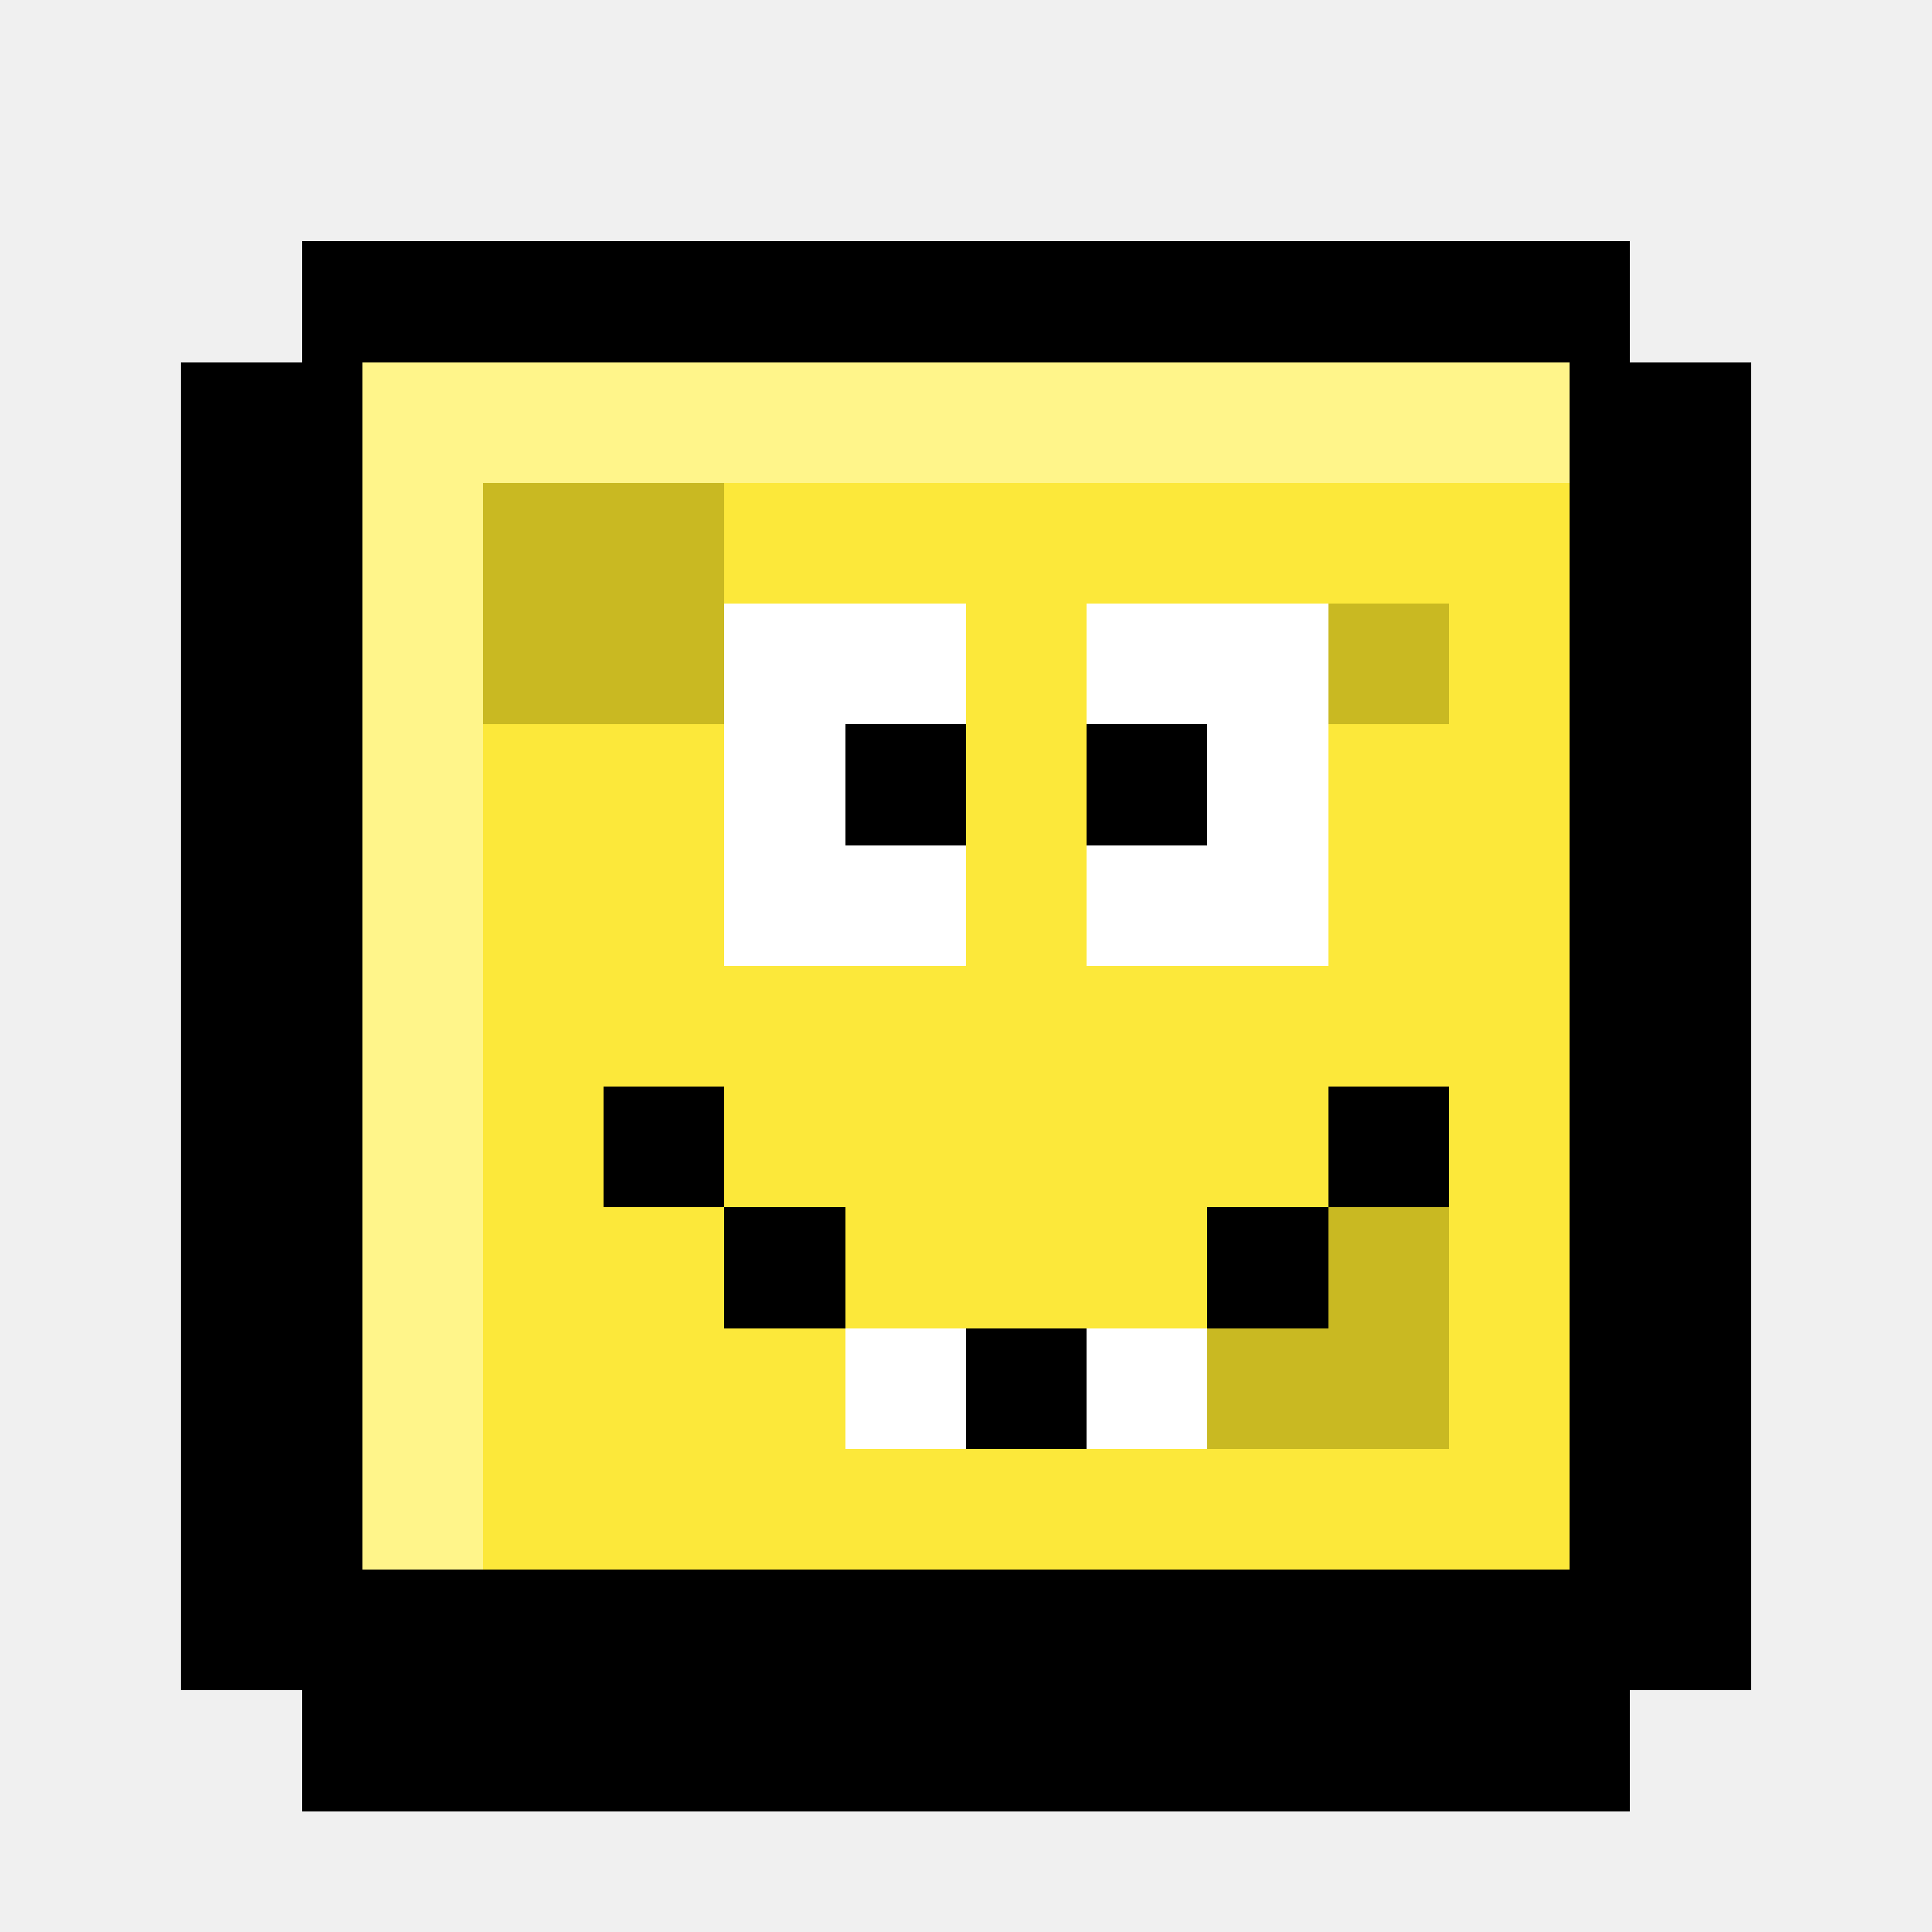
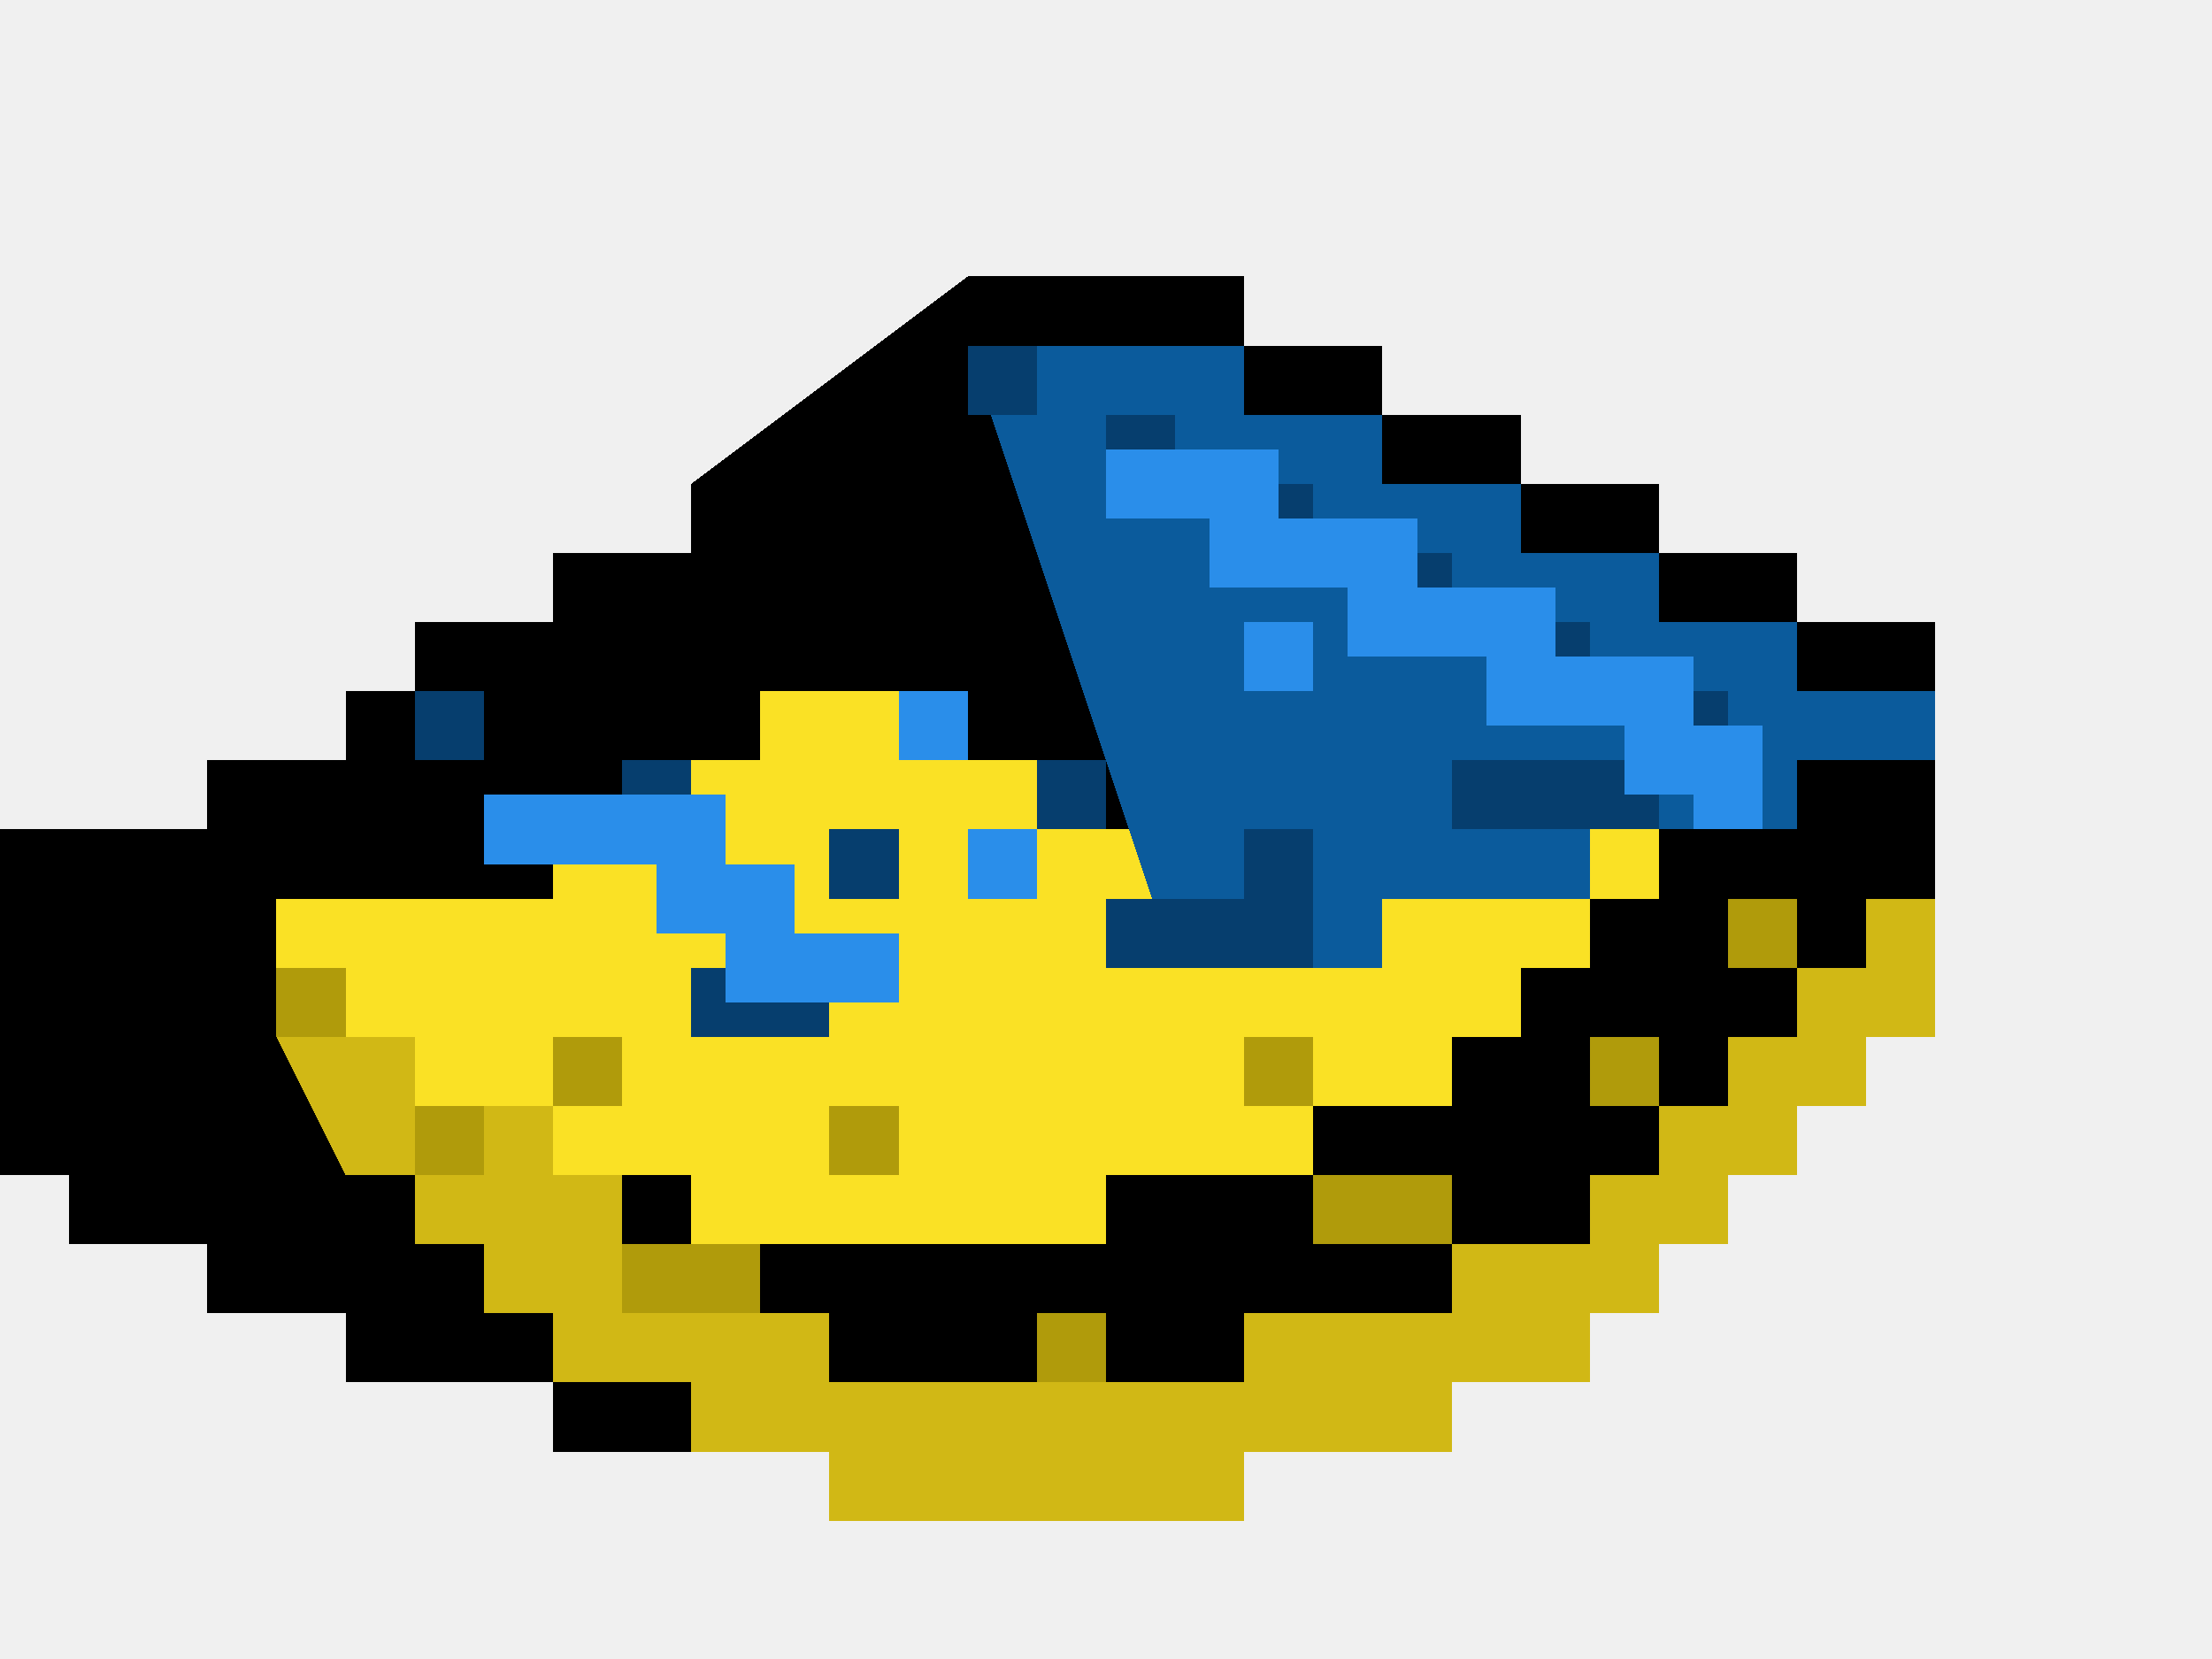
- <svg xmlns="http://www.w3.org/2000/svg" viewBox="0 0 16 16" shape-rendering="crispEdges">
-   <path d="M2.5,2h11v1h1v11h-1v1h-11v-1h-1v-11h1z" fill="#000000" />
-   <path d="M3,3h10v10h-10z" fill="#fce83a" />
-   <rect x="4" y="4" width="2" height="2" fill="#c9b922" />
-   <rect x="11" y="5" width="1" height="1" fill="#c9b922" />
-   <rect x="3" y="10" width="1" height="2" fill="#c9b922" />
-   <rect x="10" y="10" width="2" height="2" fill="#c9b922" />
-   <rect x="6" y="5" width="2" height="3" fill="#ffffff" />
-   <rect x="9" y="5" width="2" height="3" fill="#ffffff" />
-   <rect x="7" y="6" width="1" height="1" fill="#000000" />
-   <rect x="9" y="6" width="1" height="1" fill="#000000" />
-   <rect x="5" y="9" width="1" height="1" fill="#000000" />
-   <rect x="11" y="9" width="1" height="1" fill="#000000" />
-   <rect x="6" y="10" width="1" height="1" fill="#000000" />
-   <rect x="10" y="10" width="1" height="1" fill="#000000" />
-   <rect x="7" y="11" width="3" height="1" fill="#000000" />
-   <rect x="7" y="11" width="1" height="1" fill="#ffffff" />
-   <rect x="9" y="11" width="1" height="1" fill="#ffffff" />
-   <rect x="3" y="3" width="10" height="1" fill="#fff58a" />
-   <rect x="3" y="4" width="1" height="9" fill="#fff58a" />
+ <svg xmlns="http://www.w3.org/2000/svg" viewBox="0 0 32 24" shape-rendering="crispEdges">
+   <path d="M14,4 h4 v1 h2 v1 h2 v1 h2 v1 h2 v1 h2 v4 h-1 v1 h-1 v1 h-1 v1 h-1 v1 h-1 v1 h-2 v1 h-3 v1 h-6 v1 h-4 v-1 h-3 v-1 h-2 v-1 h-2 v-1 h-1 v-1 h-1 v-4 h4 v-1 h2 v-1 h1 v-1 h2 v-1 h2 v-1 z" fill="#000000" />
+   <path d="M4,13 h4 v-1 h2 v-1 h1 v-1 h2 v1 h2 v1 h3 v-1 h3 v-1 h3 v-1 h2 v2 h-1 v1 h-1 v1 h-1 v1 h-1 v1 h-1 v1 h-2 v1 h-3 v1 h-6 v-1 h-2 v-1 h-2 v-1 h-1 v-1 h-1 v-1 h-1 z" fill="#fae125" />
+   <path d="M4,15 h2 v1 h2 v1 h1 v1 h1 v1 h2 v1 h6 v-1 h3 v-1 h2 v-1 h1 v-1 h1 v-1 h1 v-1 h1 v-1 h1 v2 h-1 v1 h-1 v1 h-1 v1 h-1 v1 h-1 v1 h-2 v1 h-3 v1 h-6 v-1 h-2 v-1 h-2 v-1 h-1 v-1 h-1 v-1 h-1 z" fill="#d1b815" />
+   <rect x="6" y="16" width="1" height="1" fill="#b09b0b" />
+   <rect x="9" y="18" width="2" height="1" fill="#b09b0b" />
+   <rect x="15" y="19" width="1" height="1" fill="#b09b0b" />
+   <rect x="19" y="17" width="2" height="1" fill="#b09b0b" />
+   <rect x="23" y="15" width="1" height="1" fill="#b09b0b" />
+   <rect x="25" y="13" width="1" height="1" fill="#b09b0b" />
+   <rect x="4" y="14" width="1" height="1" fill="#b09b0b" />
+   <rect x="8" y="15" width="1" height="1" fill="#b09b0b" />
+   <rect x="12" y="16" width="1" height="1" fill="#b09b0b" />
+   <rect x="18" y="15" width="1" height="1" fill="#b09b0b" />
+   <rect x="21" y="12" width="1" height="1" fill="#b09b0b" />
+   <path d="M14,5 h4 v1 h2 v1 h2 v1 h2 v1 h2 v1 h2 v1 h-2 v1 h-3 v1 h-3 v1 h-3 pos-1 v-1 h-2 v-1 h-2 v-1 h-1 v1 h-2 v1 h-4 v-1 h-2 v-1 h-1 v-1 h-2 v-1 h4 v-1 h2 v-1 h1 v-1 h2 v-1 z" fill="#0b5b9c" />
+   <path d="M14,5 h1 v1 h-1 z M16,6 h1 v1 h-1 z M18,7 h1 v1 h-1 z M20,8 h1 v1 h-1 z M22,9 h1 v1 h-1 z M24,10 h1 v1 h-1 z M15,11 h1 v1 h-1 z M12,12 h1 v1 h-1 z M9,11 h1 v1 h-1 z M6,10 h1 v1 h-1 z" fill="#063e6e" />
+   <path d="M21,11 h3 v1 h-3 z M16,13 h3 v1 h-3 z M18,12 h1 v1 h-1 z M10,14 h2 v1 h-2 z" fill="#063e6e" />
+   <path d="M16,7 h2 v1 h2 v1 h2 v1 h2 v1 h1 v1" fill="none" stroke="#2a8eea" stroke-width="1" />
+   <path d="M7,12 h3 v1 h1 v1 h2" fill="none" stroke="#2a8eea" stroke-width="1" />
+   <rect x="18" y="9" width="1" height="1" fill="#2a8eea" />
+   <rect x="13" y="10" width="1" height="1" fill="#2a8eea" />
+   <rect x="14" y="12" width="1" height="1" fill="#2a8eea" />
</svg>
